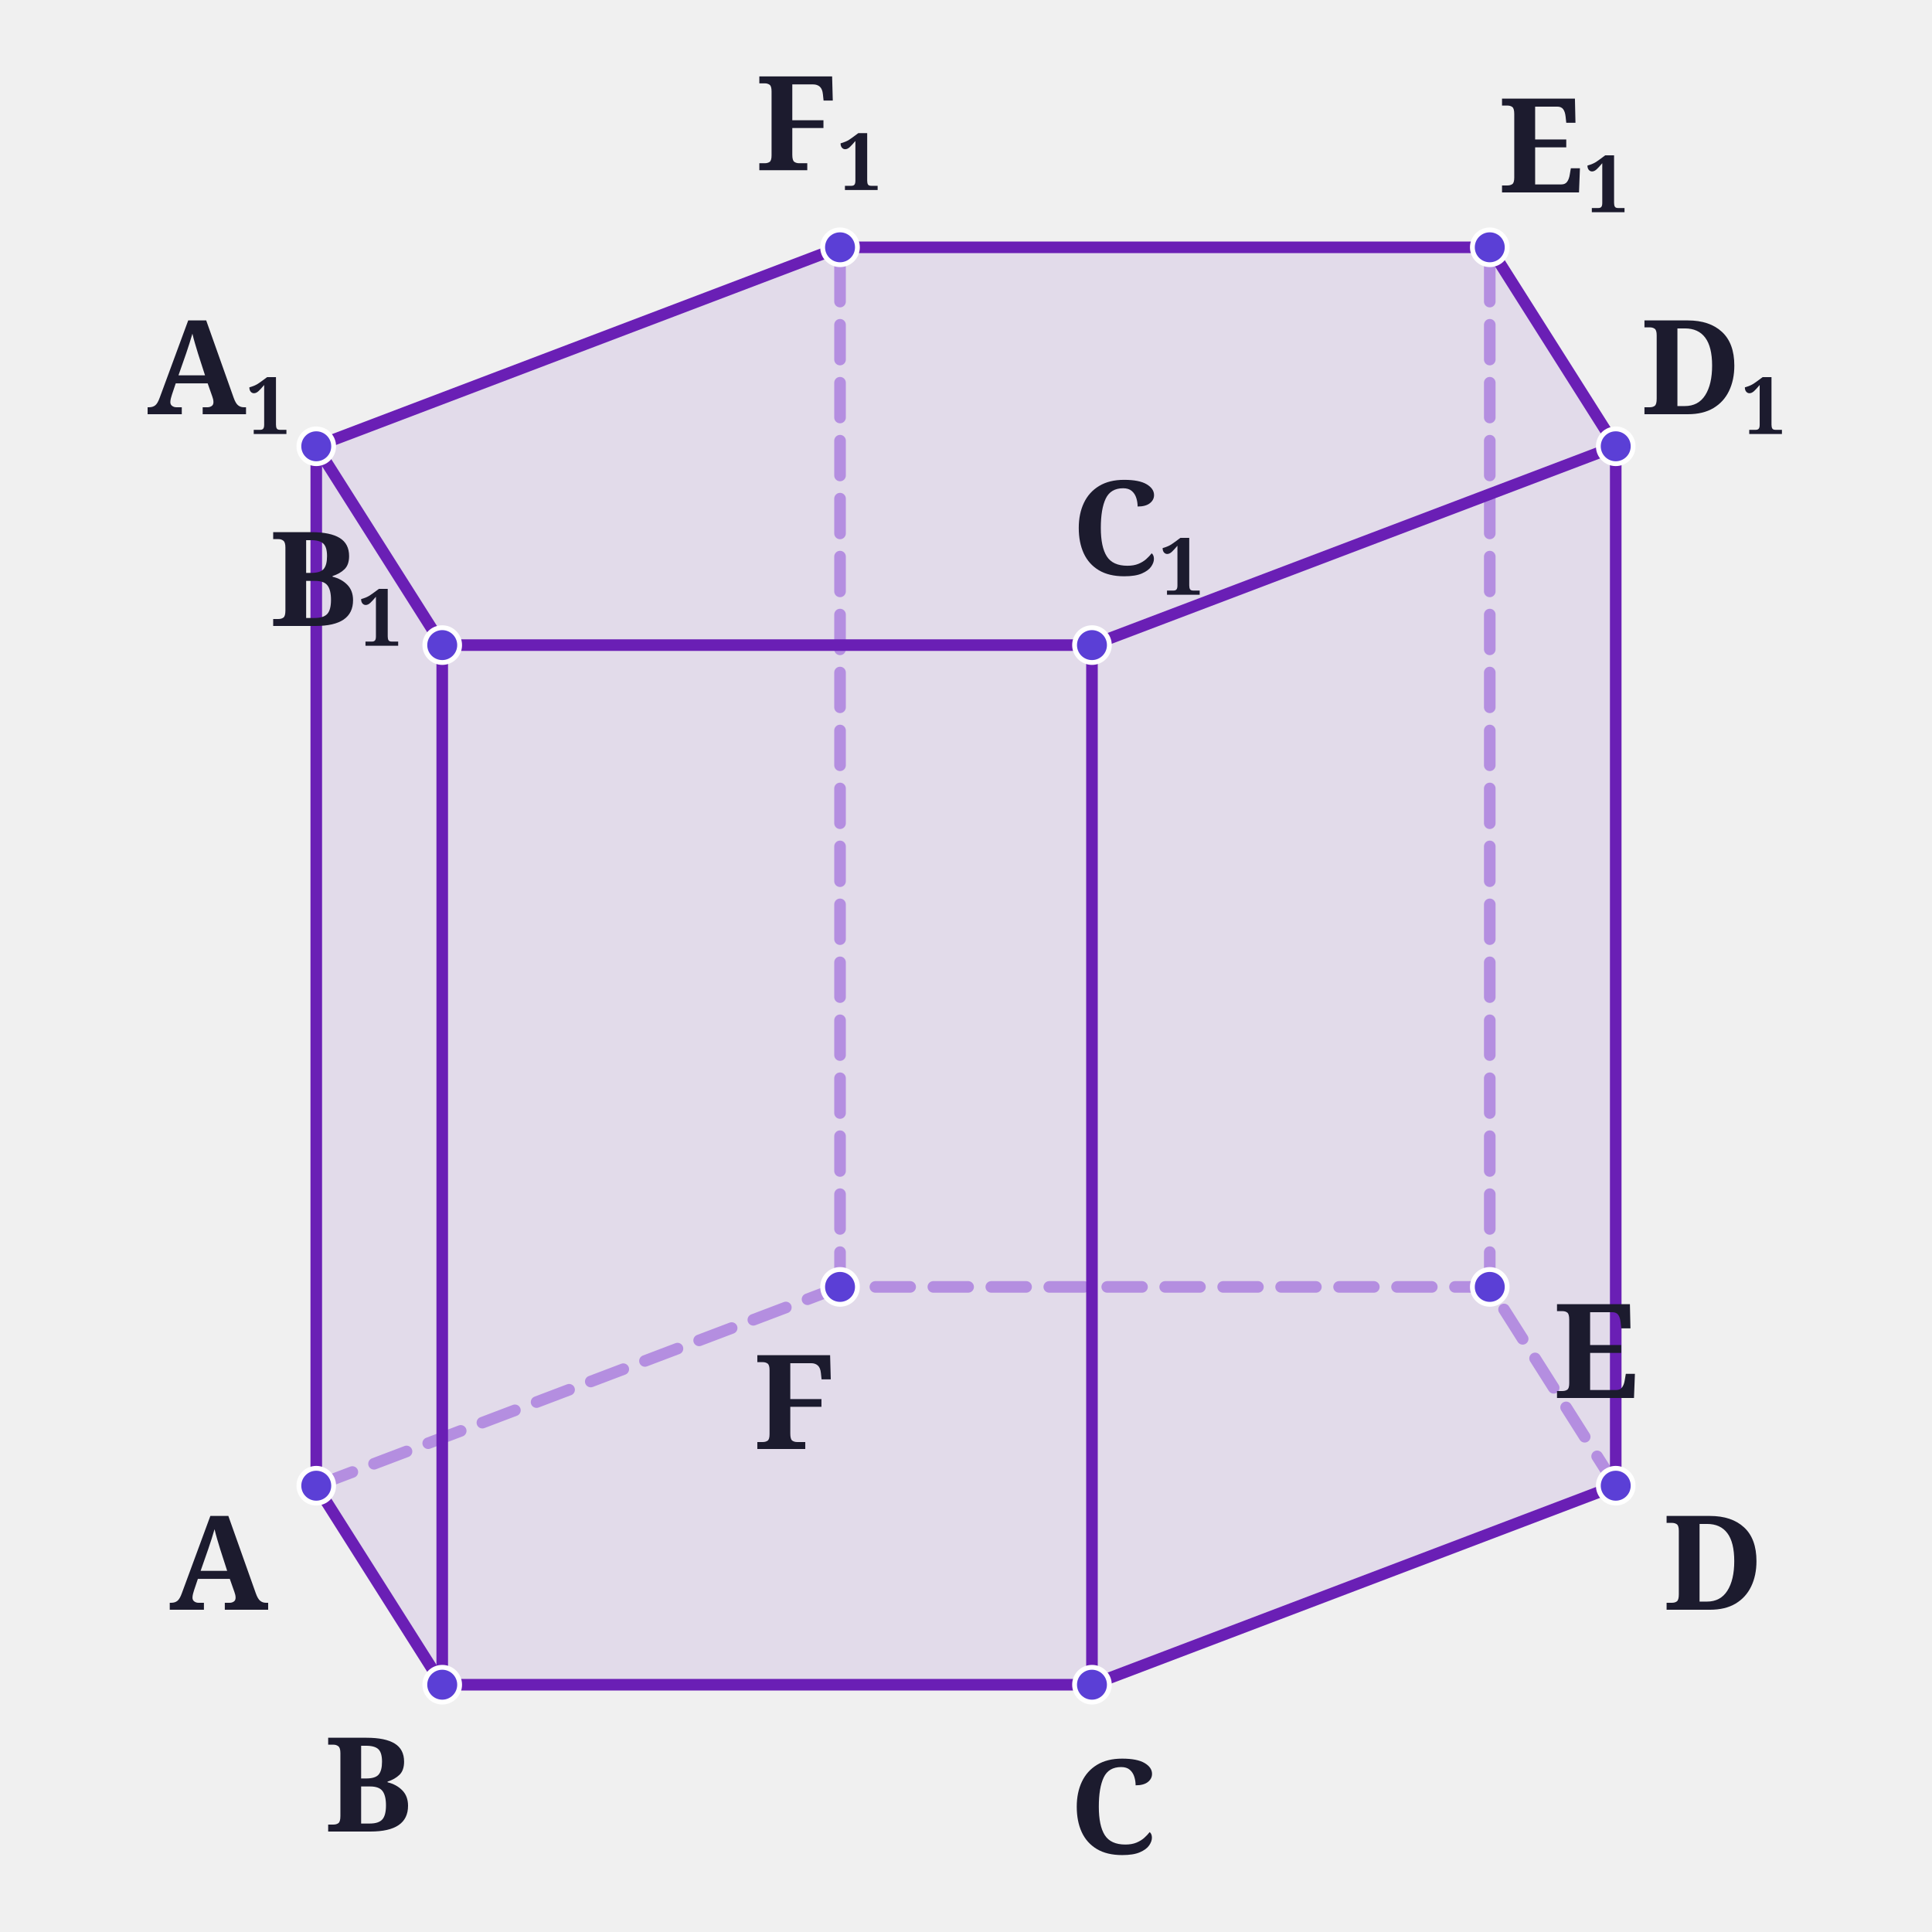
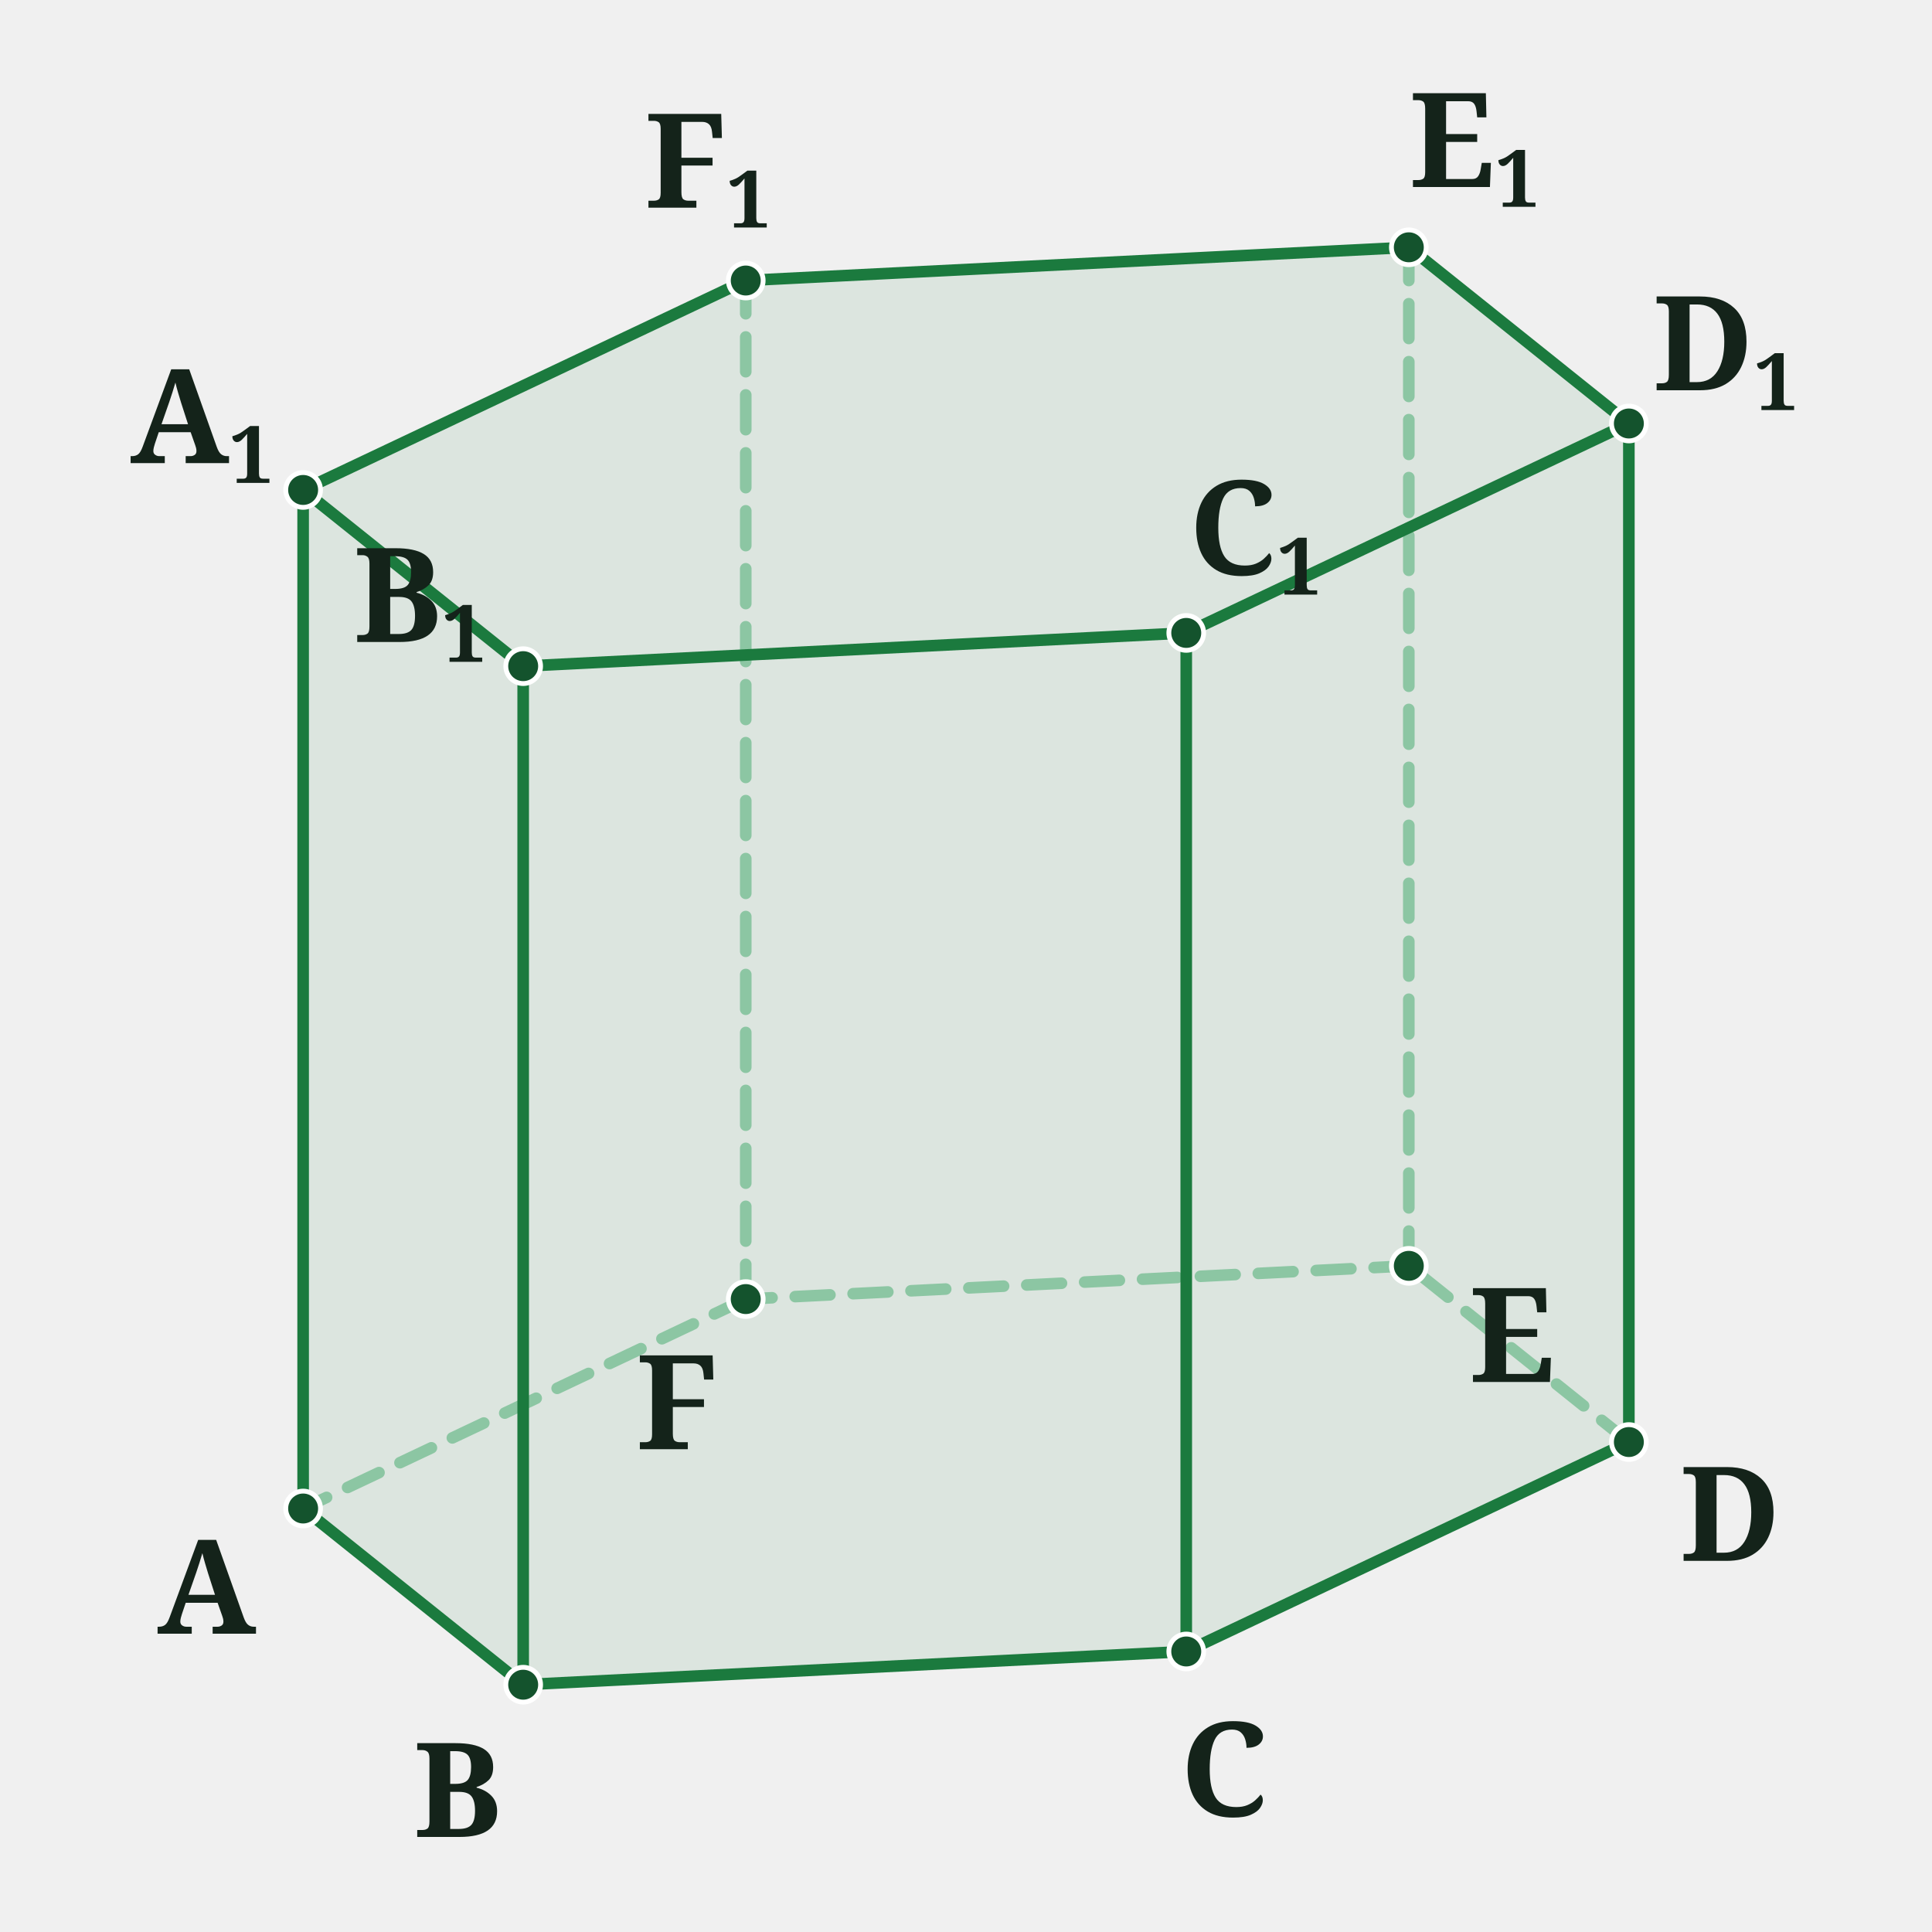
<svg xmlns="http://www.w3.org/2000/svg" viewBox="0 0 1000 1000" width="1000" height="1000">
-   <polygon points="163.7,231.0 434.8,128.0 771.1,128.0 836.3,231.0 836.3,769.0 565.2,872.0 228.9,872.0 163.7,769.0" fill="#6a1fb5" fill-opacity="0.1" stroke="none" />
-   <line x1="836.3" y1="769.0" x2="771.1" y2="666.1" stroke="#b48ee0" stroke-width="6" stroke-dasharray="18,12" stroke-linecap="round" />
-   <line x1="771.1" y1="666.1" x2="434.8" y2="666.1" stroke="#b48ee0" stroke-width="6" stroke-dasharray="18,12" stroke-linecap="round" />
-   <line x1="771.1" y1="666.1" x2="771.1" y2="128.0" stroke="#b48ee0" stroke-width="6" stroke-dasharray="18,12" stroke-linecap="round" />
-   <line x1="434.8" y1="666.1" x2="163.7" y2="769.0" stroke="#b48ee0" stroke-width="6" stroke-dasharray="18,12" stroke-linecap="round" />
-   <line x1="434.8" y1="666.1" x2="434.8" y2="128.0" stroke="#b48ee0" stroke-width="6" stroke-dasharray="18,12" stroke-linecap="round" />
-   <line x1="163.7" y1="769.0" x2="228.9" y2="872.0" stroke="#6a1fb5" stroke-width="6" stroke-linecap="round" />
-   <line x1="163.7" y1="231.0" x2="228.9" y2="333.9" stroke="#6a1fb5" stroke-width="6" stroke-linecap="round" />
-   <line x1="163.7" y1="769.0" x2="163.7" y2="231.0" stroke="#6a1fb5" stroke-width="6" stroke-linecap="round" />
-   <line x1="228.9" y1="872.0" x2="565.2" y2="872.0" stroke="#6a1fb5" stroke-width="6" stroke-linecap="round" />
-   <line x1="228.9" y1="333.9" x2="565.2" y2="333.9" stroke="#6a1fb5" stroke-width="6" stroke-linecap="round" />
-   <line x1="228.9" y1="872.0" x2="228.9" y2="333.9" stroke="#6a1fb5" stroke-width="6" stroke-linecap="round" />
-   <line x1="565.2" y1="872.0" x2="836.3" y2="769.0" stroke="#6a1fb5" stroke-width="6" stroke-linecap="round" />
-   <line x1="565.2" y1="333.9" x2="836.3" y2="231.0" stroke="#6a1fb5" stroke-width="6" stroke-linecap="round" />
-   <line x1="565.2" y1="872.0" x2="565.2" y2="333.9" stroke="#6a1fb5" stroke-width="6" stroke-linecap="round" />
-   <line x1="836.3" y1="231.0" x2="771.1" y2="128.0" stroke="#6a1fb5" stroke-width="6" stroke-linecap="round" />
-   <line x1="836.3" y1="769.0" x2="836.3" y2="231.0" stroke="#6a1fb5" stroke-width="6" stroke-linecap="round" />
-   <line x1="771.1" y1="128.0" x2="434.8" y2="128.0" stroke="#6a1fb5" stroke-width="6" stroke-linecap="round" />
-   <line x1="434.8" y1="128.0" x2="163.7" y2="231.0" stroke="#6a1fb5" stroke-width="6" stroke-linecap="round" />
-   <circle cx="565.2" cy="333.9" r="9" fill="#5b3fd6" stroke="#fff" stroke-width="2.5" />
-   <circle cx="228.9" cy="872.0" r="9" fill="#5b3fd6" stroke="#fff" stroke-width="2.5" />
-   <circle cx="163.7" cy="231.0" r="9" fill="#5b3fd6" stroke="#fff" stroke-width="2.5" />
-   <circle cx="434.8" cy="128.0" r="9" fill="#5b3fd6" stroke="#fff" stroke-width="2.5" />
-   <circle cx="771.1" cy="128.0" r="9" fill="#5b3fd6" stroke="#fff" stroke-width="2.5" />
-   <circle cx="565.2" cy="872.0" r="9" fill="#5b3fd6" stroke="#fff" stroke-width="2.5" />
-   <circle cx="163.7" cy="769.0" r="9" fill="#5b3fd6" stroke="#fff" stroke-width="2.5" />
-   <circle cx="434.8" cy="666.1" r="9" fill="#5b3fd6" stroke="#fff" stroke-width="2.5" />
-   <circle cx="836.3" cy="231.0" r="9" fill="#5b3fd6" stroke="#fff" stroke-width="2.5" />
-   <circle cx="771.1" cy="666.1" r="9" fill="#5b3fd6" stroke="#fff" stroke-width="2.5" />
-   <circle cx="836.3" cy="769.0" r="9" fill="#5b3fd6" stroke="#fff" stroke-width="2.5" />
-   <circle cx="228.9" cy="333.9" r="9" fill="#5b3fd6" stroke="#fff" stroke-width="2.5" />
-   <text x="113.2" y="833.2" font-family="Lora, Georgia, serif" font-weight="700" font-size="68" fill="#1c1b2e" text-anchor="middle">A</text>
-   <text x="190.8" y="948.0" font-family="Lora, Georgia, serif" font-weight="700" font-size="68" fill="#1c1b2e" text-anchor="middle">B</text>
-   <text x="576.3" y="959.5" font-family="Lora, Georgia, serif" font-weight="700" font-size="68" fill="#1c1b2e" text-anchor="middle">C</text>
-   <text x="886.8" y="833.2" font-family="Lora, Georgia, serif" font-weight="700" font-size="68" fill="#1c1b2e" text-anchor="middle">D</text>
-   <text x="826.2" y="723.6" font-family="Lora, Georgia, serif" font-weight="700" font-size="68" fill="#1c1b2e" text-anchor="middle">E</text>
-   <text x="411.2" y="750.0" font-family="Lora, Georgia, serif" font-weight="700" font-size="68" fill="#1c1b2e" text-anchor="middle">F</text>
-   <text x="113.2" y="214.4" font-family="Lora, Georgia, serif" font-weight="700" font-size="68" fill="#1c1b2e" text-anchor="middle">A<tspan font-size="41" baseline-shift="-25%">1</tspan>
+   <polygon points="156.9,253.6 386.0,145.2 729.2,128.0 843.1,219.2 843.1,746.4 614.0,854.8 270.8,872.0 156.9,780.8" fill="#1B7A3E" fill-opacity="0.09" stroke="none" />
+   <line x1="843.1" y1="746.4" x2="729.2" y2="655.2" stroke="#8CC6A3" stroke-width="6" stroke-dasharray="18,12" stroke-linecap="round" />
+   <line x1="729.2" y1="655.2" x2="386.0" y2="672.4" stroke="#8CC6A3" stroke-width="6" stroke-dasharray="18,12" stroke-linecap="round" />
+   <line x1="729.2" y1="655.2" x2="729.2" y2="128.0" stroke="#8CC6A3" stroke-width="6" stroke-dasharray="18,12" stroke-linecap="round" />
+   <line x1="386.0" y1="672.4" x2="156.9" y2="780.8" stroke="#8CC6A3" stroke-width="6" stroke-dasharray="18,12" stroke-linecap="round" />
+   <line x1="386.0" y1="672.4" x2="386.0" y2="145.2" stroke="#8CC6A3" stroke-width="6" stroke-dasharray="18,12" stroke-linecap="round" />
+   <line x1="156.9" y1="780.8" x2="270.8" y2="872.0" stroke="#1B7A3E" stroke-width="6" stroke-linecap="round" />
+   <line x1="156.9" y1="253.6" x2="270.8" y2="344.8" stroke="#1B7A3E" stroke-width="6" stroke-linecap="round" />
+   <line x1="156.9" y1="780.8" x2="156.9" y2="253.6" stroke="#1B7A3E" stroke-width="6" stroke-linecap="round" />
+   <line x1="270.8" y1="872.0" x2="614.0" y2="854.8" stroke="#1B7A3E" stroke-width="6" stroke-linecap="round" />
+   <line x1="270.8" y1="344.8" x2="614.0" y2="327.6" stroke="#1B7A3E" stroke-width="6" stroke-linecap="round" />
+   <line x1="270.8" y1="872.0" x2="270.8" y2="344.8" stroke="#1B7A3E" stroke-width="6" stroke-linecap="round" />
+   <line x1="614.0" y1="854.8" x2="843.1" y2="746.4" stroke="#1B7A3E" stroke-width="6" stroke-linecap="round" />
+   <line x1="614.0" y1="327.6" x2="843.1" y2="219.2" stroke="#1B7A3E" stroke-width="6" stroke-linecap="round" />
+   <line x1="614.0" y1="854.8" x2="614.0" y2="327.6" stroke="#1B7A3E" stroke-width="6" stroke-linecap="round" />
+   <line x1="843.1" y1="219.2" x2="729.2" y2="128.0" stroke="#1B7A3E" stroke-width="6" stroke-linecap="round" />
+   <line x1="843.1" y1="746.4" x2="843.1" y2="219.2" stroke="#1B7A3E" stroke-width="6" stroke-linecap="round" />
+   <line x1="729.2" y1="128.0" x2="386.0" y2="145.2" stroke="#1B7A3E" stroke-width="6" stroke-linecap="round" />
+   <line x1="386.0" y1="145.2" x2="156.9" y2="253.6" stroke="#1B7A3E" stroke-width="6" stroke-linecap="round" />
+   <circle cx="156.9" cy="780.8" r="9" fill="#14532D" stroke="#fff" stroke-width="2.5" />
+   <circle cx="156.9" cy="253.6" r="9" fill="#14532D" stroke="#fff" stroke-width="2.5" />
+   <circle cx="270.8" cy="872.0" r="9" fill="#14532D" stroke="#fff" stroke-width="2.5" />
+   <circle cx="270.8" cy="344.8" r="9" fill="#14532D" stroke="#fff" stroke-width="2.5" />
+   <circle cx="614.0" cy="854.8" r="9" fill="#14532D" stroke="#fff" stroke-width="2.5" />
+   <circle cx="614.0" cy="327.6" r="9" fill="#14532D" stroke="#fff" stroke-width="2.5" />
+   <circle cx="843.1" cy="746.4" r="9" fill="#14532D" stroke="#fff" stroke-width="2.5" />
+   <circle cx="843.1" cy="219.2" r="9" fill="#14532D" stroke="#fff" stroke-width="2.5" />
+   <circle cx="729.2" cy="655.2" r="9" fill="#14532D" stroke="#fff" stroke-width="2.5" />
+   <circle cx="729.2" cy="128.0" r="9" fill="#14532D" stroke="#fff" stroke-width="2.5" />
+   <circle cx="386.0" cy="672.4" r="9" fill="#14532D" stroke="#fff" stroke-width="2.5" />
+   <circle cx="386.0" cy="145.2" r="9" fill="#14532D" stroke="#fff" stroke-width="2.5" />
+   <text x="106.9" y="845.6" font-family="Lora, Georgia, serif" font-weight="700" font-size="68" fill="#14231A" text-anchor="middle">A</text>
+   <text x="236.9" y="950.8" font-family="Lora, Georgia, serif" font-weight="700" font-size="68" fill="#14231A" text-anchor="middle">B</text>
+   <text x="633.7" y="940.1" font-family="Lora, Georgia, serif" font-weight="700" font-size="68" fill="#14231A" text-anchor="middle">C</text>
+   <text x="895.6" y="807.9" font-family="Lora, Georgia, serif" font-weight="700" font-size="68" fill="#14231A" text-anchor="middle">D</text>
+   <text x="782.7" y="715.3" font-family="Lora, Georgia, serif" font-weight="700" font-size="68" fill="#14231A" text-anchor="middle">E</text>
+   <text x="350.4" y="750.1" font-family="Lora, Georgia, serif" font-weight="700" font-size="68" fill="#14231A" text-anchor="middle">F</text>
+   <text x="104.4" y="239.7" font-family="Lora, Georgia, serif" font-weight="700" font-size="68" fill="#14231A" text-anchor="middle">A<tspan font-size="41" baseline-shift="-25%">1</tspan>
  </text>
-   <text x="173.8" y="324.0" font-family="Lora, Georgia, serif" font-weight="700" font-size="68" fill="#1c1b2e" text-anchor="middle">B<tspan font-size="41" baseline-shift="-25%">1</tspan>
+   <text x="217.3" y="332.3" font-family="Lora, Georgia, serif" font-weight="700" font-size="68" fill="#14231A" text-anchor="middle">B<tspan font-size="41" baseline-shift="-25%">1</tspan>
  </text>
-   <text x="588.8" y="297.6" font-family="Lora, Georgia, serif" font-weight="700" font-size="68" fill="#1c1b2e" text-anchor="middle">C<tspan font-size="41" baseline-shift="-25%">1</tspan>
+   <text x="649.6" y="297.5" font-family="Lora, Georgia, serif" font-weight="700" font-size="68" fill="#14231A" text-anchor="middle">C<tspan font-size="41" baseline-shift="-25%">1</tspan>
  </text>
-   <text x="886.8" y="214.4" font-family="Lora, Georgia, serif" font-weight="700" font-size="68" fill="#1c1b2e" text-anchor="middle">D<tspan font-size="41" baseline-shift="-25%">1</tspan>
+   <text x="893.1" y="202.0" font-family="Lora, Georgia, serif" font-weight="700" font-size="68" fill="#14231A" text-anchor="middle">D<tspan font-size="41" baseline-shift="-25%">1</tspan>
  </text>
-   <text x="809.2" y="99.6" font-family="Lora, Georgia, serif" font-weight="700" font-size="68" fill="#1c1b2e" text-anchor="middle">E<tspan font-size="41" baseline-shift="-25%">1</tspan>
+   <text x="763.1" y="96.8" font-family="Lora, Georgia, serif" font-weight="700" font-size="68" fill="#14231A" text-anchor="middle">E<tspan font-size="41" baseline-shift="-25%">1</tspan>
  </text>
-   <text x="423.7" y="88.1" font-family="Lora, Georgia, serif" font-weight="700" font-size="68" fill="#1c1b2e" text-anchor="middle">F<tspan font-size="41" baseline-shift="-25%">1</tspan>
+   <text x="366.3" y="107.5" font-family="Lora, Georgia, serif" font-weight="700" font-size="68" fill="#14231A" text-anchor="middle">F<tspan font-size="41" baseline-shift="-25%">1</tspan>
  </text>
</svg>
